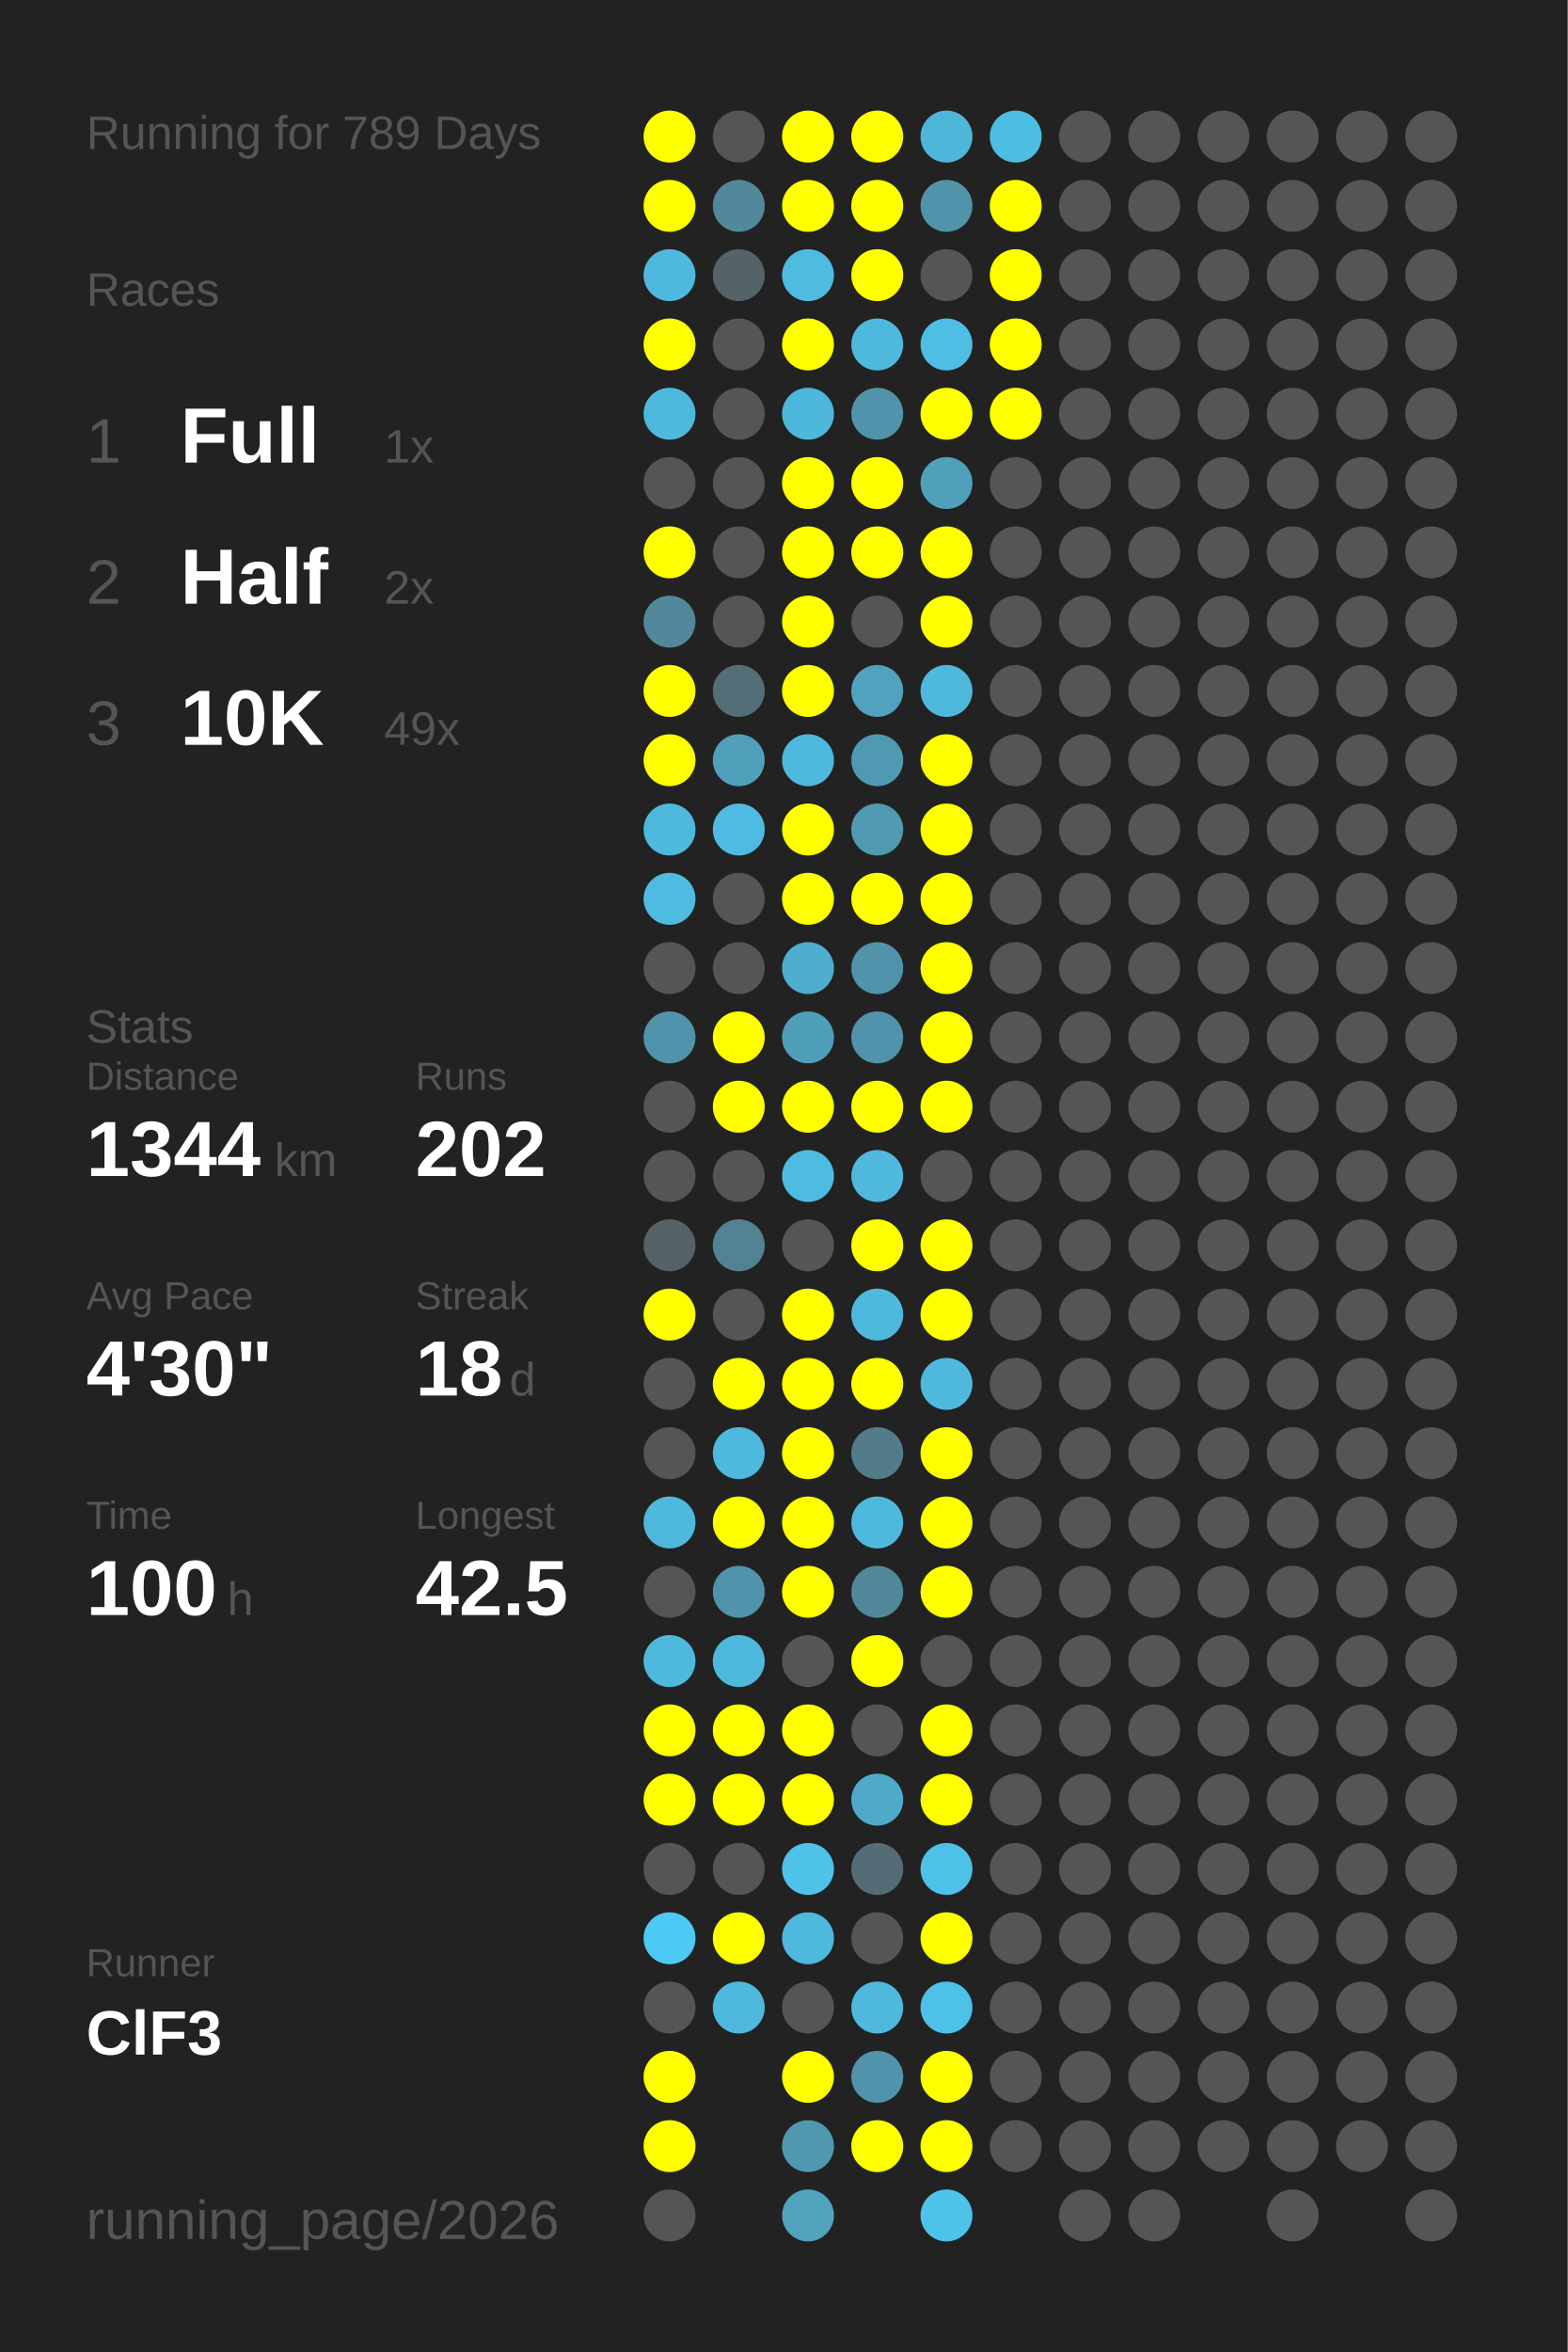
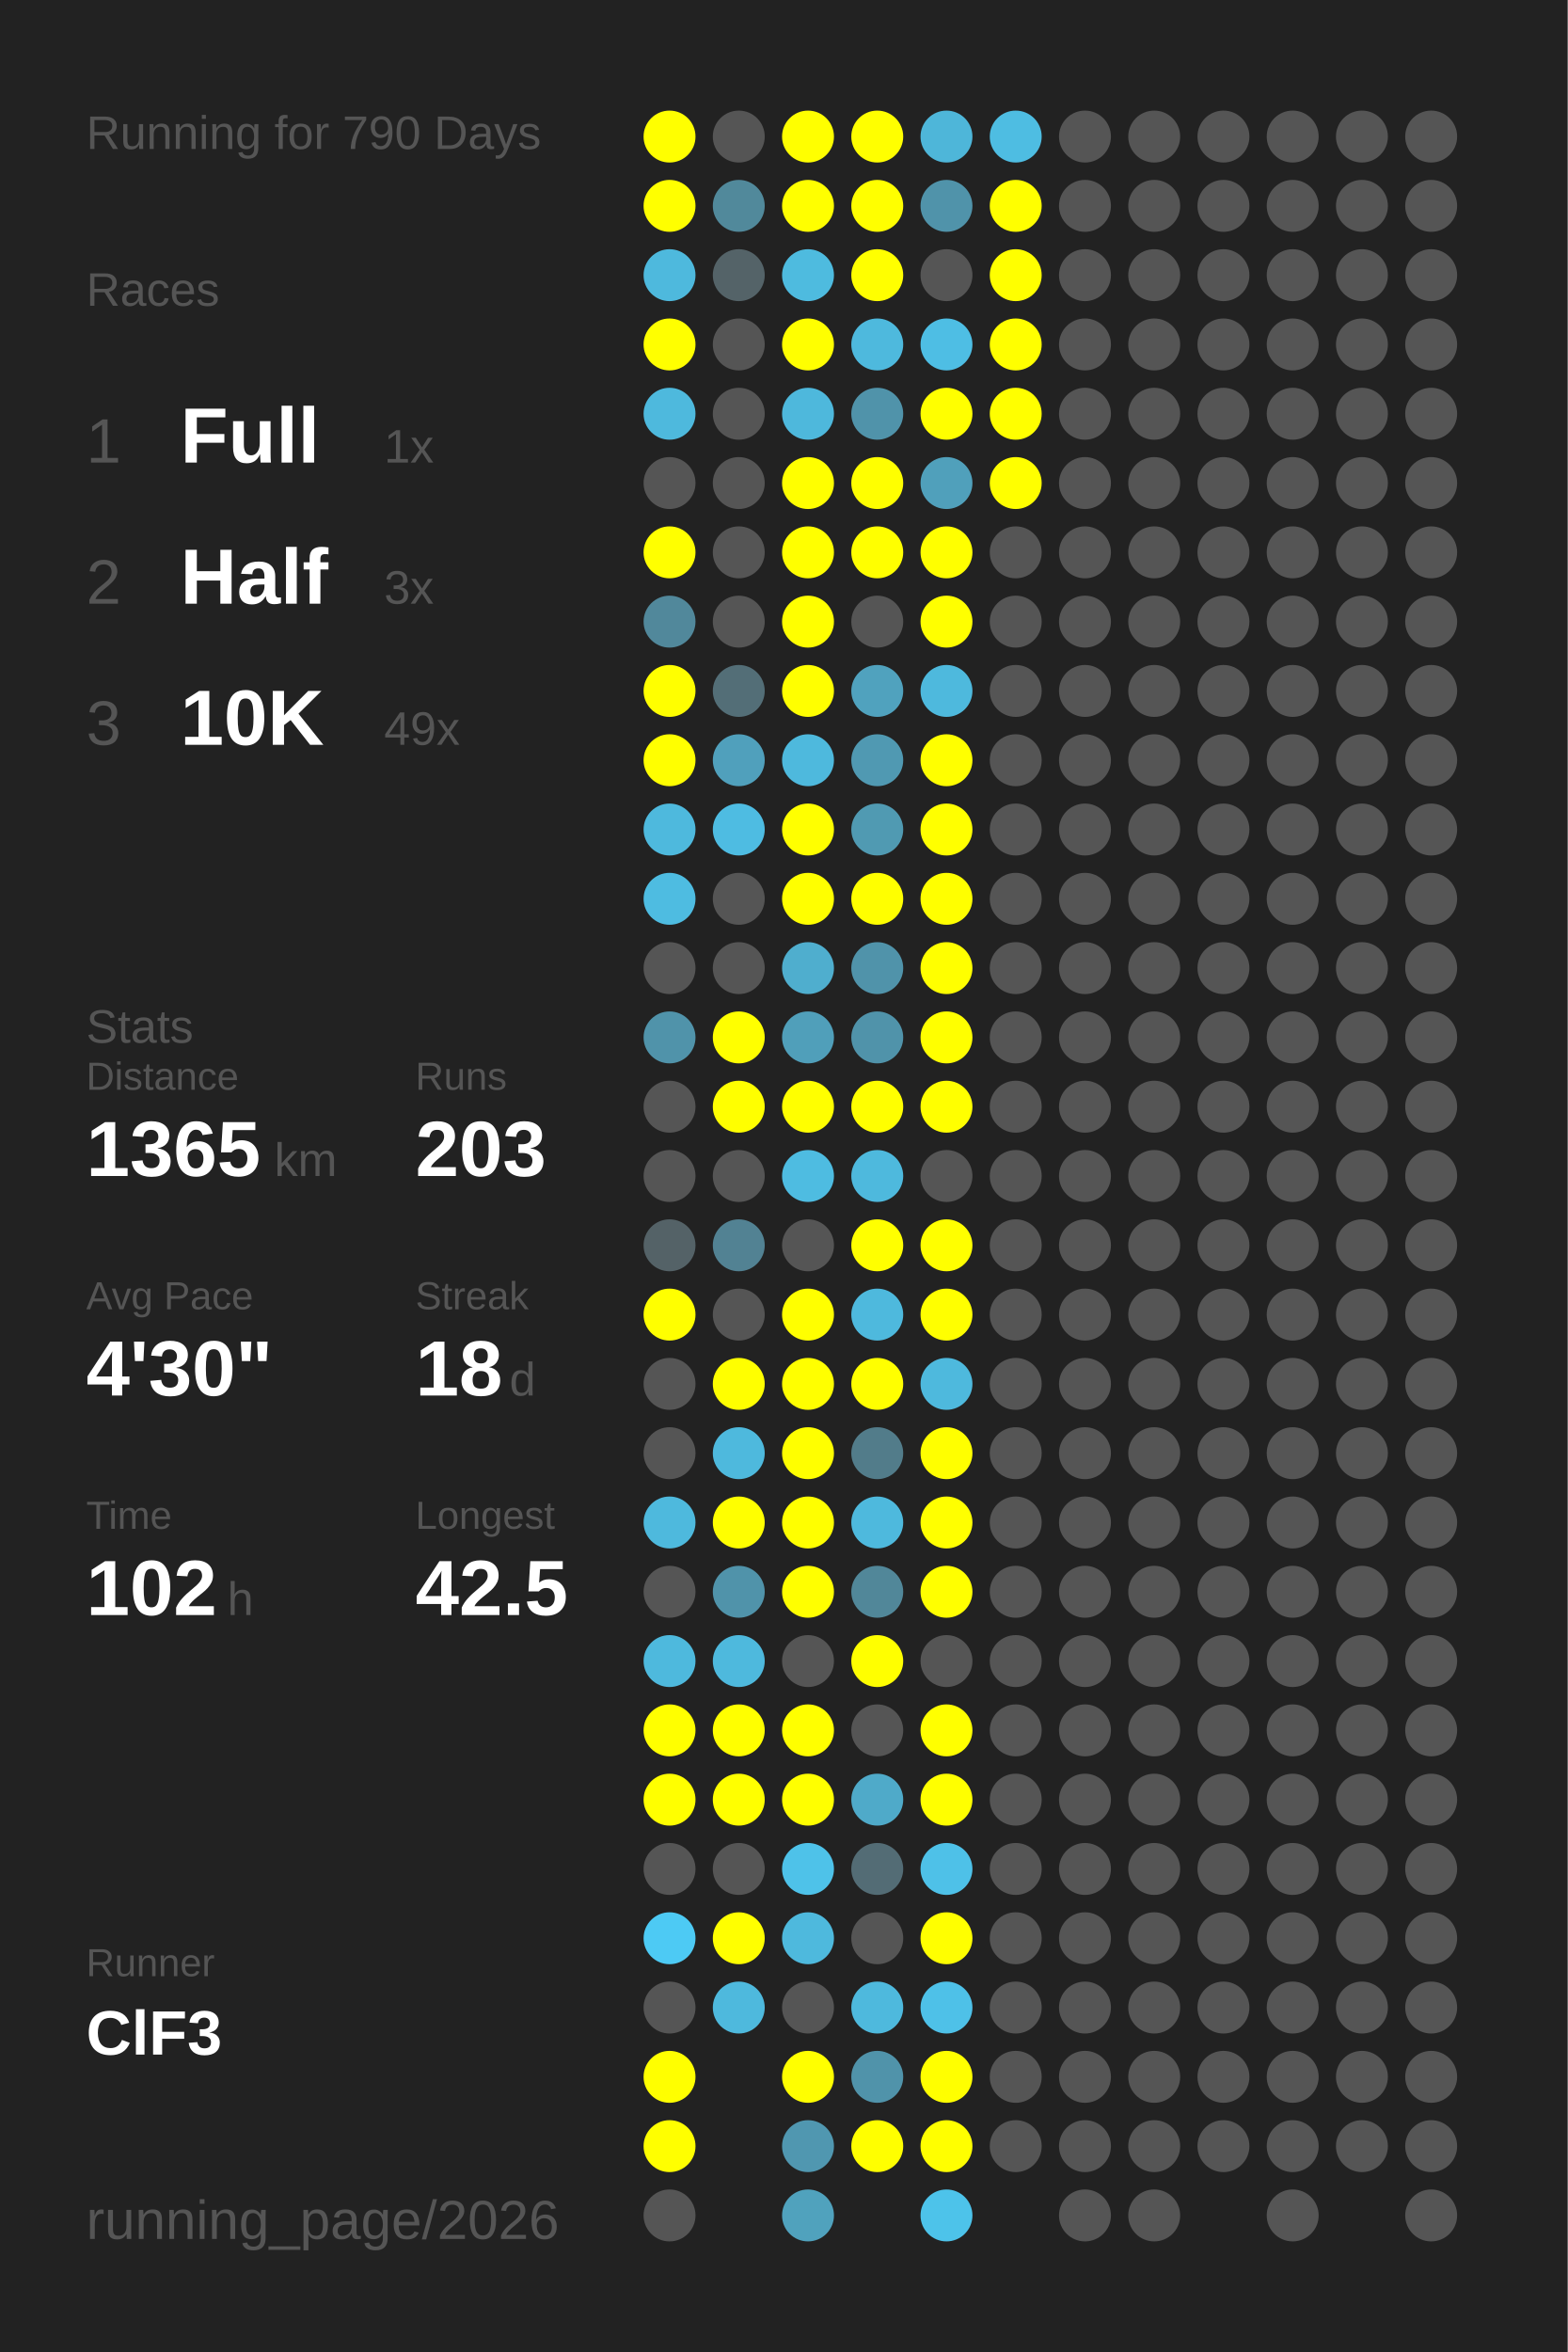
<svg xmlns="http://www.w3.org/2000/svg" baseProfile="full" height="300mm" version="1.1" viewBox="0,0,200,300" width="200mm">
  <defs />
  <rect fill="#222222" height="300" width="200" x="0" y="0" />
-   <text fill="#555555" style="font-size:6px; font-family:Arial;" x="11" y="19">Running for 789 Days</text>
+   <text fill="#555555" style="font-size:6px; font-family:Arial;" x="11" y="19">Running for 790 Days</text>
  <text fill="#555555" style="font-size:6px; font-family:Arial;" x="11" y="39">Races</text>
  <text fill="#555555" style="font-size:8px; font-family:Arial;" x="11" y="59">1</text>
  <text fill="#FFFFFF" style="font-size:10px; font-family:Arial; font-weight:bold;" x="23" y="59">Full</text>
  <text fill="#555555" style="font-size:6px; font-family:Arial;" x="49" y="59">1x</text>
  <text fill="#555555" style="font-size:8px; font-family:Arial;" x="11" y="77">2</text>
  <text fill="#FFFFFF" style="font-size:10px; font-family:Arial; font-weight:bold;" x="23" y="77">Half</text>
-   <text fill="#555555" style="font-size:6px; font-family:Arial;" x="49" y="77">2x</text>
+   <text fill="#555555" style="font-size:6px; font-family:Arial;" x="49" y="77">3x</text>
  <text fill="#555555" style="font-size:8px; font-family:Arial;" x="11" y="95">3</text>
  <text fill="#FFFFFF" style="font-size:10px; font-family:Arial; font-weight:bold;" x="23" y="95">10K</text>
  <text fill="#555555" style="font-size:6px; font-family:Arial;" x="49" y="95">49x</text>
  <text fill="#555555" style="font-size:6px; font-family:Arial;" x="11" y="133">Stats</text>
  <text fill="#555555" style="font-size:5px; font-family:Arial;" x="11" y="139">Distance</text>
-   <text fill="#FFFFFF" style="font-size:10px; font-family:Arial; font-weight:bold;" x="11" y="150">1344</text>
+   <text fill="#FFFFFF" style="font-size:10px; font-family:Arial; font-weight:bold;" x="11" y="150">1365</text>
  <text fill="#555555" style="font-size:6px; font-family:Arial;" x="35" y="150">km</text>
  <text fill="#555555" style="font-size:5px; font-family:Arial;" x="53" y="139">Runs</text>
-   <text fill="#FFFFFF" style="font-size:10px; font-family:Arial; font-weight:bold;" x="53" y="150">202</text>
+   <text fill="#FFFFFF" style="font-size:10px; font-family:Arial; font-weight:bold;" x="53" y="150">203</text>
  <text fill="#555555" style="font-size:5px; font-family:Arial;" x="11" y="167">Avg Pace</text>
  <text fill="#FFFFFF" style="font-size:10px; font-family:Arial; font-weight:bold;" x="11" y="178">4'30"</text>
  <text fill="#555555" style="font-size:5px; font-family:Arial;" x="53" y="167">Streak</text>
  <text fill="#FFFFFF" style="font-size:10px; font-family:Arial; font-weight:bold;" x="53" y="178">18</text>
  <text fill="#555555" style="font-size:6px; font-family:Arial;" x="65" y="178">d</text>
  <text fill="#555555" style="font-size:5px; font-family:Arial;" x="11" y="195">Time</text>
-   <text fill="#FFFFFF" style="font-size:10px; font-family:Arial; font-weight:bold;" x="11" y="206">100</text>
+   <text fill="#FFFFFF" style="font-size:10px; font-family:Arial; font-weight:bold;" x="11" y="206">102</text>
  <text fill="#555555" style="font-size:6px; font-family:Arial;" x="29" y="206">h</text>
  <text fill="#555555" style="font-size:5px; font-family:Arial;" x="53" y="195">Longest</text>
  <text fill="#FFFFFF" style="font-size:10px; font-family:Arial; font-weight:bold;" x="53" y="206">42.5</text>
  <text fill="#555555" style="font-size:5px; font-family:Arial;" x="11" y="252.065">Runner</text>
  <text fill="#FFFFFF" style="font-size:8px; font-family:Arial; font-weight:bold;" x="11" y="262.065">ClF3</text>
  <text fill="#555555" style="font-size:7px; font-family:Arial;" x="11" y="285.581">running_page/2026</text>
  <circle cx="85.417" cy="17.419" fill="#FFFF00" r="3.312" />
  <circle cx="85.417" cy="26.258" fill="#FFFF00" r="3.312" />
  <circle cx="85.417" cy="35.097" fill="#4eb9dd" r="3.312" />
  <circle cx="85.417" cy="43.935" fill="#FFFF00" r="3.312" />
  <circle cx="85.417" cy="52.774" fill="#4eb9dd" r="3.312" />
  <circle cx="85.417" cy="61.613" fill="#555555" r="3.312" />
  <circle cx="85.417" cy="70.452" fill="#FFFF00" r="3.312" />
  <circle cx="85.417" cy="79.29" fill="#51889b" r="3.312" />
  <circle cx="85.417" cy="88.129" fill="#FFFF00" r="3.312" />
  <circle cx="85.417" cy="96.968" fill="#FFFF00" r="3.312" />
  <circle cx="85.417" cy="105.806" fill="#4eb9dd" r="3.312" />
  <circle cx="85.417" cy="114.645" fill="#4ebce1" r="3.312" />
  <circle cx="85.417" cy="123.484" fill="#555555" r="3.312" />
  <circle cx="85.417" cy="132.323" fill="#5093aa" r="3.312" />
  <circle cx="85.417" cy="141.161" fill="#555555" r="3.312" />
  <circle cx="85.417" cy="150" fill="#555555" r="3.312" />
  <circle cx="85.417" cy="158.839" fill="#546267" r="3.312" />
  <circle cx="85.417" cy="167.677" fill="#FFFF00" r="3.312" />
  <circle cx="85.417" cy="176.516" fill="#555555" r="3.312" />
  <circle cx="85.417" cy="185.355" fill="#555555" r="3.312" />
  <circle cx="85.417" cy="194.194" fill="#4eb9dd" r="3.312" />
  <circle cx="85.417" cy="203.032" fill="#555555" r="3.312" />
  <circle cx="85.417" cy="211.871" fill="#4eb9dd" r="3.312" />
  <circle cx="85.417" cy="220.71" fill="#FFFF00" r="3.312" />
  <circle cx="85.417" cy="229.548" fill="#FFFF00" r="3.312" />
  <circle cx="85.417" cy="238.387" fill="#555555" r="3.312" />
  <circle cx="85.417" cy="247.226" fill="#4dcaf4" r="3.312" />
  <circle cx="85.417" cy="256.065" fill="#555555" r="3.312" />
  <circle cx="85.417" cy="264.903" fill="#FFFF00" r="3.312" />
  <circle cx="85.417" cy="273.742" fill="#FFFF00" r="3.312" />
  <circle cx="85.417" cy="282.581" fill="#555555" r="3.312" />
  <circle cx="94.25" cy="17.419" fill="#555555" r="3.312" />
  <circle cx="94.25" cy="26.258" fill="#51899b" r="3.312" />
  <circle cx="94.25" cy="35.097" fill="#546368" r="3.312" />
  <circle cx="94.25" cy="43.935" fill="#555555" r="3.312" />
  <circle cx="94.25" cy="52.774" fill="#555555" r="3.312" />
  <circle cx="94.25" cy="61.613" fill="#555555" r="3.312" />
  <circle cx="94.25" cy="70.452" fill="#555555" r="3.312" />
  <circle cx="94.25" cy="79.29" fill="#555555" r="3.312" />
  <circle cx="94.25" cy="88.129" fill="#536e77" r="3.312" />
  <circle cx="94.25" cy="96.968" fill="#50a0bc" r="3.312" />
  <circle cx="94.25" cy="105.806" fill="#4ebce2" r="3.312" />
  <circle cx="94.25" cy="114.645" fill="#555555" r="3.312" />
  <circle cx="94.25" cy="123.484" fill="#555555" r="3.312" />
  <circle cx="94.25" cy="132.323" fill="#FFFF00" r="3.312" />
  <circle cx="94.25" cy="141.161" fill="#FFFF00" r="3.312" />
  <circle cx="94.25" cy="150" fill="#555555" r="3.312" />
  <circle cx="94.25" cy="158.839" fill="#528293" r="3.312" />
  <circle cx="94.25" cy="167.677" fill="#555555" r="3.312" />
  <circle cx="94.25" cy="176.516" fill="#FFFF00" r="3.312" />
  <circle cx="94.25" cy="185.355" fill="#4eb9dd" r="3.312" />
  <circle cx="94.25" cy="194.194" fill="#FFFF00" r="3.312" />
  <circle cx="94.25" cy="203.032" fill="#5093aa" r="3.312" />
  <circle cx="94.25" cy="211.871" fill="#4eb9dd" r="3.312" />
  <circle cx="94.25" cy="220.71" fill="#FFFF00" r="3.312" />
  <circle cx="94.25" cy="229.548" fill="#FFFF00" r="3.312" />
  <circle cx="94.25" cy="238.387" fill="#555555" r="3.312" />
  <circle cx="94.25" cy="247.226" fill="#FFFF00" r="3.312" />
  <circle cx="94.25" cy="256.065" fill="#4eb9dd" r="3.312" />
  <circle cx="103.083" cy="17.419" fill="#FFFF00" r="3.312" />
  <circle cx="103.083" cy="26.258" fill="#FFFF00" r="3.312" />
  <circle cx="103.083" cy="35.097" fill="#4ebbdf" r="3.312" />
  <circle cx="103.083" cy="43.935" fill="#FFFF00" r="3.312" />
  <circle cx="103.083" cy="52.774" fill="#4eb8dc" r="3.312" />
  <circle cx="103.083" cy="61.613" fill="#FFFF00" r="3.312" />
  <circle cx="103.083" cy="70.452" fill="#FFFF00" r="3.312" />
  <circle cx="103.083" cy="79.29" fill="#FFFF00" r="3.312" />
  <circle cx="103.083" cy="88.129" fill="#FFFF00" r="3.312" />
  <circle cx="103.083" cy="96.968" fill="#4eb9dd" r="3.312" />
  <circle cx="103.083" cy="105.806" fill="#FFFF00" r="3.312" />
  <circle cx="103.083" cy="114.645" fill="#FFFF00" r="3.312" />
  <circle cx="103.083" cy="123.484" fill="#4faece" r="3.312" />
  <circle cx="103.083" cy="132.323" fill="#509fba" r="3.312" />
  <circle cx="103.083" cy="141.161" fill="#FFFF00" r="3.312" />
  <circle cx="103.083" cy="150" fill="#4ebce1" r="3.312" />
  <circle cx="103.083" cy="158.839" fill="#555555" r="3.312" />
  <circle cx="103.083" cy="167.677" fill="#FFFF00" r="3.312" />
  <circle cx="103.083" cy="176.516" fill="#FFFF00" r="3.312" />
  <circle cx="103.083" cy="185.355" fill="#FFFF00" r="3.312" />
  <circle cx="103.083" cy="194.194" fill="#FFFF00" r="3.312" />
  <circle cx="103.083" cy="203.032" fill="#FFFF00" r="3.312" />
  <circle cx="103.083" cy="211.871" fill="#555555" r="3.312" />
  <circle cx="103.083" cy="220.71" fill="#FFFF00" r="3.312" />
  <circle cx="103.083" cy="229.548" fill="#FFFF00" r="3.312" />
  <circle cx="103.083" cy="238.387" fill="#4ec2e9" r="3.312" />
  <circle cx="103.083" cy="247.226" fill="#4eb9dd" r="3.312" />
  <circle cx="103.083" cy="256.065" fill="#555555" r="3.312" />
  <circle cx="103.083" cy="264.903" fill="#FFFF00" r="3.312" />
  <circle cx="103.083" cy="273.742" fill="#5097b0" r="3.312" />
  <circle cx="103.083" cy="282.581" fill="#50a2bd" r="3.312" />
  <circle cx="111.917" cy="17.419" fill="#FFFF00" r="3.312" />
  <circle cx="111.917" cy="26.258" fill="#FFFF00" r="3.312" />
  <circle cx="111.917" cy="35.097" fill="#FFFF00" r="3.312" />
  <circle cx="111.917" cy="43.935" fill="#4eb9dd" r="3.312" />
  <circle cx="111.917" cy="52.774" fill="#5093aa" r="3.312" />
  <circle cx="111.917" cy="61.613" fill="#FFFF00" r="3.312" />
  <circle cx="111.917" cy="70.452" fill="#FFFF00" r="3.312" />
  <circle cx="111.917" cy="79.29" fill="#555555" r="3.312" />
  <circle cx="111.917" cy="88.129" fill="#50a2be" r="3.312" />
  <circle cx="111.917" cy="96.968" fill="#5099b2" r="3.312" />
  <circle cx="111.917" cy="105.806" fill="#509ab2" r="3.312" />
  <circle cx="111.917" cy="114.645" fill="#FFFF00" r="3.312" />
  <circle cx="111.917" cy="123.484" fill="#5093aa" r="3.312" />
  <circle cx="111.917" cy="132.323" fill="#5093aa" r="3.312" />
  <circle cx="111.917" cy="141.161" fill="#FFFF00" r="3.312" />
  <circle cx="111.917" cy="150" fill="#4eb9dd" r="3.312" />
  <circle cx="111.917" cy="158.839" fill="#FFFF00" r="3.312" />
  <circle cx="111.917" cy="167.677" fill="#4eb9dd" r="3.312" />
  <circle cx="111.917" cy="176.516" fill="#FFFF00" r="3.312" />
  <circle cx="111.917" cy="185.355" fill="#527c8a" r="3.312" />
  <circle cx="111.917" cy="194.194" fill="#4eb9dd" r="3.312" />
  <circle cx="111.917" cy="203.032" fill="#518799" r="3.312" />
  <circle cx="111.917" cy="211.871" fill="#FFFF00" r="3.312" />
  <circle cx="111.917" cy="220.71" fill="#555555" r="3.312" />
  <circle cx="111.917" cy="229.548" fill="#4faac9" r="3.312" />
  <circle cx="111.917" cy="238.387" fill="#536c75" r="3.312" />
  <circle cx="111.917" cy="247.226" fill="#555555" r="3.312" />
  <circle cx="111.917" cy="256.065" fill="#4eb9dd" r="3.312" />
  <circle cx="111.917" cy="264.903" fill="#5093aa" r="3.312" />
  <circle cx="111.917" cy="273.742" fill="#FFFF00" r="3.312" />
  <circle cx="120.75" cy="17.419" fill="#4eb6d9" r="3.312" />
  <circle cx="120.75" cy="26.258" fill="#5093aa" r="3.312" />
  <circle cx="120.75" cy="35.097" fill="#555555" r="3.312" />
  <circle cx="120.75" cy="43.935" fill="#4ebee4" r="3.312" />
  <circle cx="120.75" cy="52.774" fill="#FFFF00" r="3.312" />
  <circle cx="120.75" cy="61.613" fill="#50a0bb" r="3.312" />
  <circle cx="120.75" cy="70.452" fill="#FFFF00" r="3.312" />
  <circle cx="120.75" cy="79.29" fill="#FFFF00" r="3.312" />
  <circle cx="120.75" cy="88.129" fill="#4eb9dd" r="3.312" />
  <circle cx="120.75" cy="96.968" fill="#FFFF00" r="3.312" />
  <circle cx="120.75" cy="105.806" fill="#FFFF00" r="3.312" />
  <circle cx="120.75" cy="114.645" fill="#FFFF00" r="3.312" />
  <circle cx="120.75" cy="123.484" fill="#FFFF00" r="3.312" />
  <circle cx="120.75" cy="132.323" fill="#FFFF00" r="3.312" />
  <circle cx="120.75" cy="141.161" fill="#FFFF00" r="3.312" />
  <circle cx="120.75" cy="150" fill="#555555" r="3.312" />
  <circle cx="120.75" cy="158.839" fill="#FFFF00" r="3.312" />
  <circle cx="120.75" cy="167.677" fill="#FFFF00" r="3.312" />
  <circle cx="120.75" cy="176.516" fill="#4eb9dd" r="3.312" />
  <circle cx="120.75" cy="185.355" fill="#FFFF00" r="3.312" />
  <circle cx="120.75" cy="194.194" fill="#FFFF00" r="3.312" />
  <circle cx="120.75" cy="203.032" fill="#FFFF00" r="3.312" />
  <circle cx="120.75" cy="211.871" fill="#555555" r="3.312" />
  <circle cx="120.75" cy="220.71" fill="#FFFF00" r="3.312" />
  <circle cx="120.75" cy="229.548" fill="#FFFF00" r="3.312" />
  <circle cx="120.75" cy="238.387" fill="#4ec1e8" r="3.312" />
  <circle cx="120.75" cy="247.226" fill="#FFFF00" r="3.312" />
  <circle cx="120.75" cy="256.065" fill="#4ec1e8" r="3.312" />
  <circle cx="120.75" cy="264.903" fill="#FFFF00" r="3.312" />
  <circle cx="120.75" cy="273.742" fill="#FFFF00" r="3.312" />
  <circle cx="120.75" cy="282.581" fill="#4dc3ea" r="3.312" />
  <circle cx="129.583" cy="17.419" fill="#4ebde2" r="3.312" />
  <circle cx="129.583" cy="26.258" fill="#FFFF00" r="3.312" />
  <circle cx="129.583" cy="35.097" fill="#FFFF00" r="3.312" />
  <circle cx="129.583" cy="43.935" fill="#FFFF00" r="3.312" />
  <circle cx="129.583" cy="52.774" fill="#FFFF00" r="3.312" />
-   <circle cx="129.583" cy="61.613" fill="#555555" r="3.312" />
+   <circle cx="129.583" cy="61.613" fill="#FFFF00" r="3.312" />
  <circle cx="129.583" cy="70.452" fill="#555555" r="3.312" />
  <circle cx="129.583" cy="79.29" fill="#555555" r="3.312" />
  <circle cx="129.583" cy="88.129" fill="#555555" r="3.312" />
  <circle cx="129.583" cy="96.968" fill="#555555" r="3.312" />
  <circle cx="129.583" cy="105.806" fill="#555555" r="3.312" />
  <circle cx="129.583" cy="114.645" fill="#555555" r="3.312" />
  <circle cx="129.583" cy="123.484" fill="#555555" r="3.312" />
  <circle cx="129.583" cy="132.323" fill="#555555" r="3.312" />
  <circle cx="129.583" cy="141.161" fill="#555555" r="3.312" />
  <circle cx="129.583" cy="150" fill="#555555" r="3.312" />
  <circle cx="129.583" cy="158.839" fill="#555555" r="3.312" />
  <circle cx="129.583" cy="167.677" fill="#555555" r="3.312" />
  <circle cx="129.583" cy="176.516" fill="#555555" r="3.312" />
  <circle cx="129.583" cy="185.355" fill="#555555" r="3.312" />
  <circle cx="129.583" cy="194.194" fill="#555555" r="3.312" />
  <circle cx="129.583" cy="203.032" fill="#555555" r="3.312" />
  <circle cx="129.583" cy="211.871" fill="#555555" r="3.312" />
  <circle cx="129.583" cy="220.71" fill="#555555" r="3.312" />
  <circle cx="129.583" cy="229.548" fill="#555555" r="3.312" />
  <circle cx="129.583" cy="238.387" fill="#555555" r="3.312" />
  <circle cx="129.583" cy="247.226" fill="#555555" r="3.312" />
  <circle cx="129.583" cy="256.065" fill="#555555" r="3.312" />
  <circle cx="129.583" cy="264.903" fill="#555555" r="3.312" />
  <circle cx="129.583" cy="273.742" fill="#555555" r="3.312" />
  <circle cx="138.417" cy="17.419" fill="#555555" r="3.312" />
  <circle cx="138.417" cy="26.258" fill="#555555" r="3.312" />
  <circle cx="138.417" cy="35.097" fill="#555555" r="3.312" />
  <circle cx="138.417" cy="43.935" fill="#555555" r="3.312" />
  <circle cx="138.417" cy="52.774" fill="#555555" r="3.312" />
  <circle cx="138.417" cy="61.613" fill="#555555" r="3.312" />
  <circle cx="138.417" cy="70.452" fill="#555555" r="3.312" />
  <circle cx="138.417" cy="79.29" fill="#555555" r="3.312" />
  <circle cx="138.417" cy="88.129" fill="#555555" r="3.312" />
  <circle cx="138.417" cy="96.968" fill="#555555" r="3.312" />
  <circle cx="138.417" cy="105.806" fill="#555555" r="3.312" />
  <circle cx="138.417" cy="114.645" fill="#555555" r="3.312" />
  <circle cx="138.417" cy="123.484" fill="#555555" r="3.312" />
  <circle cx="138.417" cy="132.323" fill="#555555" r="3.312" />
  <circle cx="138.417" cy="141.161" fill="#555555" r="3.312" />
  <circle cx="138.417" cy="150" fill="#555555" r="3.312" />
  <circle cx="138.417" cy="158.839" fill="#555555" r="3.312" />
  <circle cx="138.417" cy="167.677" fill="#555555" r="3.312" />
  <circle cx="138.417" cy="176.516" fill="#555555" r="3.312" />
  <circle cx="138.417" cy="185.355" fill="#555555" r="3.312" />
  <circle cx="138.417" cy="194.194" fill="#555555" r="3.312" />
  <circle cx="138.417" cy="203.032" fill="#555555" r="3.312" />
  <circle cx="138.417" cy="211.871" fill="#555555" r="3.312" />
  <circle cx="138.417" cy="220.71" fill="#555555" r="3.312" />
  <circle cx="138.417" cy="229.548" fill="#555555" r="3.312" />
  <circle cx="138.417" cy="238.387" fill="#555555" r="3.312" />
  <circle cx="138.417" cy="247.226" fill="#555555" r="3.312" />
  <circle cx="138.417" cy="256.065" fill="#555555" r="3.312" />
  <circle cx="138.417" cy="264.903" fill="#555555" r="3.312" />
  <circle cx="138.417" cy="273.742" fill="#555555" r="3.312" />
  <circle cx="138.417" cy="282.581" fill="#555555" r="3.312" />
  <circle cx="147.25" cy="17.419" fill="#555555" r="3.312" />
  <circle cx="147.25" cy="26.258" fill="#555555" r="3.312" />
  <circle cx="147.25" cy="35.097" fill="#555555" r="3.312" />
  <circle cx="147.25" cy="43.935" fill="#555555" r="3.312" />
  <circle cx="147.25" cy="52.774" fill="#555555" r="3.312" />
  <circle cx="147.25" cy="61.613" fill="#555555" r="3.312" />
  <circle cx="147.25" cy="70.452" fill="#555555" r="3.312" />
  <circle cx="147.25" cy="79.29" fill="#555555" r="3.312" />
  <circle cx="147.25" cy="88.129" fill="#555555" r="3.312" />
  <circle cx="147.25" cy="96.968" fill="#555555" r="3.312" />
  <circle cx="147.25" cy="105.806" fill="#555555" r="3.312" />
  <circle cx="147.25" cy="114.645" fill="#555555" r="3.312" />
  <circle cx="147.25" cy="123.484" fill="#555555" r="3.312" />
  <circle cx="147.25" cy="132.323" fill="#555555" r="3.312" />
  <circle cx="147.25" cy="141.161" fill="#555555" r="3.312" />
  <circle cx="147.25" cy="150" fill="#555555" r="3.312" />
  <circle cx="147.25" cy="158.839" fill="#555555" r="3.312" />
  <circle cx="147.25" cy="167.677" fill="#555555" r="3.312" />
  <circle cx="147.25" cy="176.516" fill="#555555" r="3.312" />
  <circle cx="147.25" cy="185.355" fill="#555555" r="3.312" />
  <circle cx="147.25" cy="194.194" fill="#555555" r="3.312" />
  <circle cx="147.25" cy="203.032" fill="#555555" r="3.312" />
  <circle cx="147.25" cy="211.871" fill="#555555" r="3.312" />
  <circle cx="147.25" cy="220.71" fill="#555555" r="3.312" />
  <circle cx="147.25" cy="229.548" fill="#555555" r="3.312" />
  <circle cx="147.25" cy="238.387" fill="#555555" r="3.312" />
  <circle cx="147.25" cy="247.226" fill="#555555" r="3.312" />
  <circle cx="147.25" cy="256.065" fill="#555555" r="3.312" />
  <circle cx="147.25" cy="264.903" fill="#555555" r="3.312" />
  <circle cx="147.25" cy="273.742" fill="#555555" r="3.312" />
  <circle cx="147.25" cy="282.581" fill="#555555" r="3.312" />
  <circle cx="156.083" cy="17.419" fill="#555555" r="3.312" />
  <circle cx="156.083" cy="26.258" fill="#555555" r="3.312" />
  <circle cx="156.083" cy="35.097" fill="#555555" r="3.312" />
  <circle cx="156.083" cy="43.935" fill="#555555" r="3.312" />
  <circle cx="156.083" cy="52.774" fill="#555555" r="3.312" />
  <circle cx="156.083" cy="61.613" fill="#555555" r="3.312" />
  <circle cx="156.083" cy="70.452" fill="#555555" r="3.312" />
  <circle cx="156.083" cy="79.29" fill="#555555" r="3.312" />
  <circle cx="156.083" cy="88.129" fill="#555555" r="3.312" />
  <circle cx="156.083" cy="96.968" fill="#555555" r="3.312" />
  <circle cx="156.083" cy="105.806" fill="#555555" r="3.312" />
  <circle cx="156.083" cy="114.645" fill="#555555" r="3.312" />
  <circle cx="156.083" cy="123.484" fill="#555555" r="3.312" />
  <circle cx="156.083" cy="132.323" fill="#555555" r="3.312" />
  <circle cx="156.083" cy="141.161" fill="#555555" r="3.312" />
  <circle cx="156.083" cy="150" fill="#555555" r="3.312" />
  <circle cx="156.083" cy="158.839" fill="#555555" r="3.312" />
  <circle cx="156.083" cy="167.677" fill="#555555" r="3.312" />
  <circle cx="156.083" cy="176.516" fill="#555555" r="3.312" />
  <circle cx="156.083" cy="185.355" fill="#555555" r="3.312" />
  <circle cx="156.083" cy="194.194" fill="#555555" r="3.312" />
  <circle cx="156.083" cy="203.032" fill="#555555" r="3.312" />
  <circle cx="156.083" cy="211.871" fill="#555555" r="3.312" />
  <circle cx="156.083" cy="220.71" fill="#555555" r="3.312" />
  <circle cx="156.083" cy="229.548" fill="#555555" r="3.312" />
  <circle cx="156.083" cy="238.387" fill="#555555" r="3.312" />
  <circle cx="156.083" cy="247.226" fill="#555555" r="3.312" />
  <circle cx="156.083" cy="256.065" fill="#555555" r="3.312" />
  <circle cx="156.083" cy="264.903" fill="#555555" r="3.312" />
  <circle cx="156.083" cy="273.742" fill="#555555" r="3.312" />
  <circle cx="164.917" cy="17.419" fill="#555555" r="3.312" />
  <circle cx="164.917" cy="26.258" fill="#555555" r="3.312" />
  <circle cx="164.917" cy="35.097" fill="#555555" r="3.312" />
  <circle cx="164.917" cy="43.935" fill="#555555" r="3.312" />
  <circle cx="164.917" cy="52.774" fill="#555555" r="3.312" />
  <circle cx="164.917" cy="61.613" fill="#555555" r="3.312" />
  <circle cx="164.917" cy="70.452" fill="#555555" r="3.312" />
  <circle cx="164.917" cy="79.29" fill="#555555" r="3.312" />
  <circle cx="164.917" cy="88.129" fill="#555555" r="3.312" />
  <circle cx="164.917" cy="96.968" fill="#555555" r="3.312" />
  <circle cx="164.917" cy="105.806" fill="#555555" r="3.312" />
  <circle cx="164.917" cy="114.645" fill="#555555" r="3.312" />
  <circle cx="164.917" cy="123.484" fill="#555555" r="3.312" />
  <circle cx="164.917" cy="132.323" fill="#555555" r="3.312" />
  <circle cx="164.917" cy="141.161" fill="#555555" r="3.312" />
  <circle cx="164.917" cy="150" fill="#555555" r="3.312" />
  <circle cx="164.917" cy="158.839" fill="#555555" r="3.312" />
  <circle cx="164.917" cy="167.677" fill="#555555" r="3.312" />
  <circle cx="164.917" cy="176.516" fill="#555555" r="3.312" />
  <circle cx="164.917" cy="185.355" fill="#555555" r="3.312" />
  <circle cx="164.917" cy="194.194" fill="#555555" r="3.312" />
  <circle cx="164.917" cy="203.032" fill="#555555" r="3.312" />
  <circle cx="164.917" cy="211.871" fill="#555555" r="3.312" />
  <circle cx="164.917" cy="220.71" fill="#555555" r="3.312" />
  <circle cx="164.917" cy="229.548" fill="#555555" r="3.312" />
  <circle cx="164.917" cy="238.387" fill="#555555" r="3.312" />
  <circle cx="164.917" cy="247.226" fill="#555555" r="3.312" />
  <circle cx="164.917" cy="256.065" fill="#555555" r="3.312" />
  <circle cx="164.917" cy="264.903" fill="#555555" r="3.312" />
  <circle cx="164.917" cy="273.742" fill="#555555" r="3.312" />
  <circle cx="164.917" cy="282.581" fill="#555555" r="3.312" />
  <circle cx="173.75" cy="17.419" fill="#555555" r="3.312" />
  <circle cx="173.75" cy="26.258" fill="#555555" r="3.312" />
  <circle cx="173.75" cy="35.097" fill="#555555" r="3.312" />
  <circle cx="173.75" cy="43.935" fill="#555555" r="3.312" />
  <circle cx="173.75" cy="52.774" fill="#555555" r="3.312" />
  <circle cx="173.75" cy="61.613" fill="#555555" r="3.312" />
  <circle cx="173.75" cy="70.452" fill="#555555" r="3.312" />
  <circle cx="173.75" cy="79.29" fill="#555555" r="3.312" />
  <circle cx="173.75" cy="88.129" fill="#555555" r="3.312" />
  <circle cx="173.75" cy="96.968" fill="#555555" r="3.312" />
  <circle cx="173.75" cy="105.806" fill="#555555" r="3.312" />
  <circle cx="173.75" cy="114.645" fill="#555555" r="3.312" />
  <circle cx="173.75" cy="123.484" fill="#555555" r="3.312" />
  <circle cx="173.75" cy="132.323" fill="#555555" r="3.312" />
  <circle cx="173.75" cy="141.161" fill="#555555" r="3.312" />
  <circle cx="173.75" cy="150" fill="#555555" r="3.312" />
  <circle cx="173.75" cy="158.839" fill="#555555" r="3.312" />
  <circle cx="173.75" cy="167.677" fill="#555555" r="3.312" />
  <circle cx="173.75" cy="176.516" fill="#555555" r="3.312" />
  <circle cx="173.75" cy="185.355" fill="#555555" r="3.312" />
  <circle cx="173.75" cy="194.194" fill="#555555" r="3.312" />
  <circle cx="173.75" cy="203.032" fill="#555555" r="3.312" />
  <circle cx="173.75" cy="211.871" fill="#555555" r="3.312" />
  <circle cx="173.75" cy="220.71" fill="#555555" r="3.312" />
  <circle cx="173.75" cy="229.548" fill="#555555" r="3.312" />
  <circle cx="173.75" cy="238.387" fill="#555555" r="3.312" />
  <circle cx="173.75" cy="247.226" fill="#555555" r="3.312" />
  <circle cx="173.75" cy="256.065" fill="#555555" r="3.312" />
  <circle cx="173.75" cy="264.903" fill="#555555" r="3.312" />
  <circle cx="173.75" cy="273.742" fill="#555555" r="3.312" />
  <circle cx="182.583" cy="17.419" fill="#555555" r="3.312" />
  <circle cx="182.583" cy="26.258" fill="#555555" r="3.312" />
  <circle cx="182.583" cy="35.097" fill="#555555" r="3.312" />
  <circle cx="182.583" cy="43.935" fill="#555555" r="3.312" />
  <circle cx="182.583" cy="52.774" fill="#555555" r="3.312" />
  <circle cx="182.583" cy="61.613" fill="#555555" r="3.312" />
  <circle cx="182.583" cy="70.452" fill="#555555" r="3.312" />
  <circle cx="182.583" cy="79.29" fill="#555555" r="3.312" />
  <circle cx="182.583" cy="88.129" fill="#555555" r="3.312" />
  <circle cx="182.583" cy="96.968" fill="#555555" r="3.312" />
  <circle cx="182.583" cy="105.806" fill="#555555" r="3.312" />
  <circle cx="182.583" cy="114.645" fill="#555555" r="3.312" />
  <circle cx="182.583" cy="123.484" fill="#555555" r="3.312" />
  <circle cx="182.583" cy="132.323" fill="#555555" r="3.312" />
  <circle cx="182.583" cy="141.161" fill="#555555" r="3.312" />
  <circle cx="182.583" cy="150" fill="#555555" r="3.312" />
  <circle cx="182.583" cy="158.839" fill="#555555" r="3.312" />
  <circle cx="182.583" cy="167.677" fill="#555555" r="3.312" />
  <circle cx="182.583" cy="176.516" fill="#555555" r="3.312" />
  <circle cx="182.583" cy="185.355" fill="#555555" r="3.312" />
  <circle cx="182.583" cy="194.194" fill="#555555" r="3.312" />
  <circle cx="182.583" cy="203.032" fill="#555555" r="3.312" />
  <circle cx="182.583" cy="211.871" fill="#555555" r="3.312" />
  <circle cx="182.583" cy="220.71" fill="#555555" r="3.312" />
  <circle cx="182.583" cy="229.548" fill="#555555" r="3.312" />
  <circle cx="182.583" cy="238.387" fill="#555555" r="3.312" />
  <circle cx="182.583" cy="247.226" fill="#555555" r="3.312" />
  <circle cx="182.583" cy="256.065" fill="#555555" r="3.312" />
  <circle cx="182.583" cy="264.903" fill="#555555" r="3.312" />
  <circle cx="182.583" cy="273.742" fill="#555555" r="3.312" />
  <circle cx="182.583" cy="282.581" fill="#555555" r="3.312" />
</svg>
